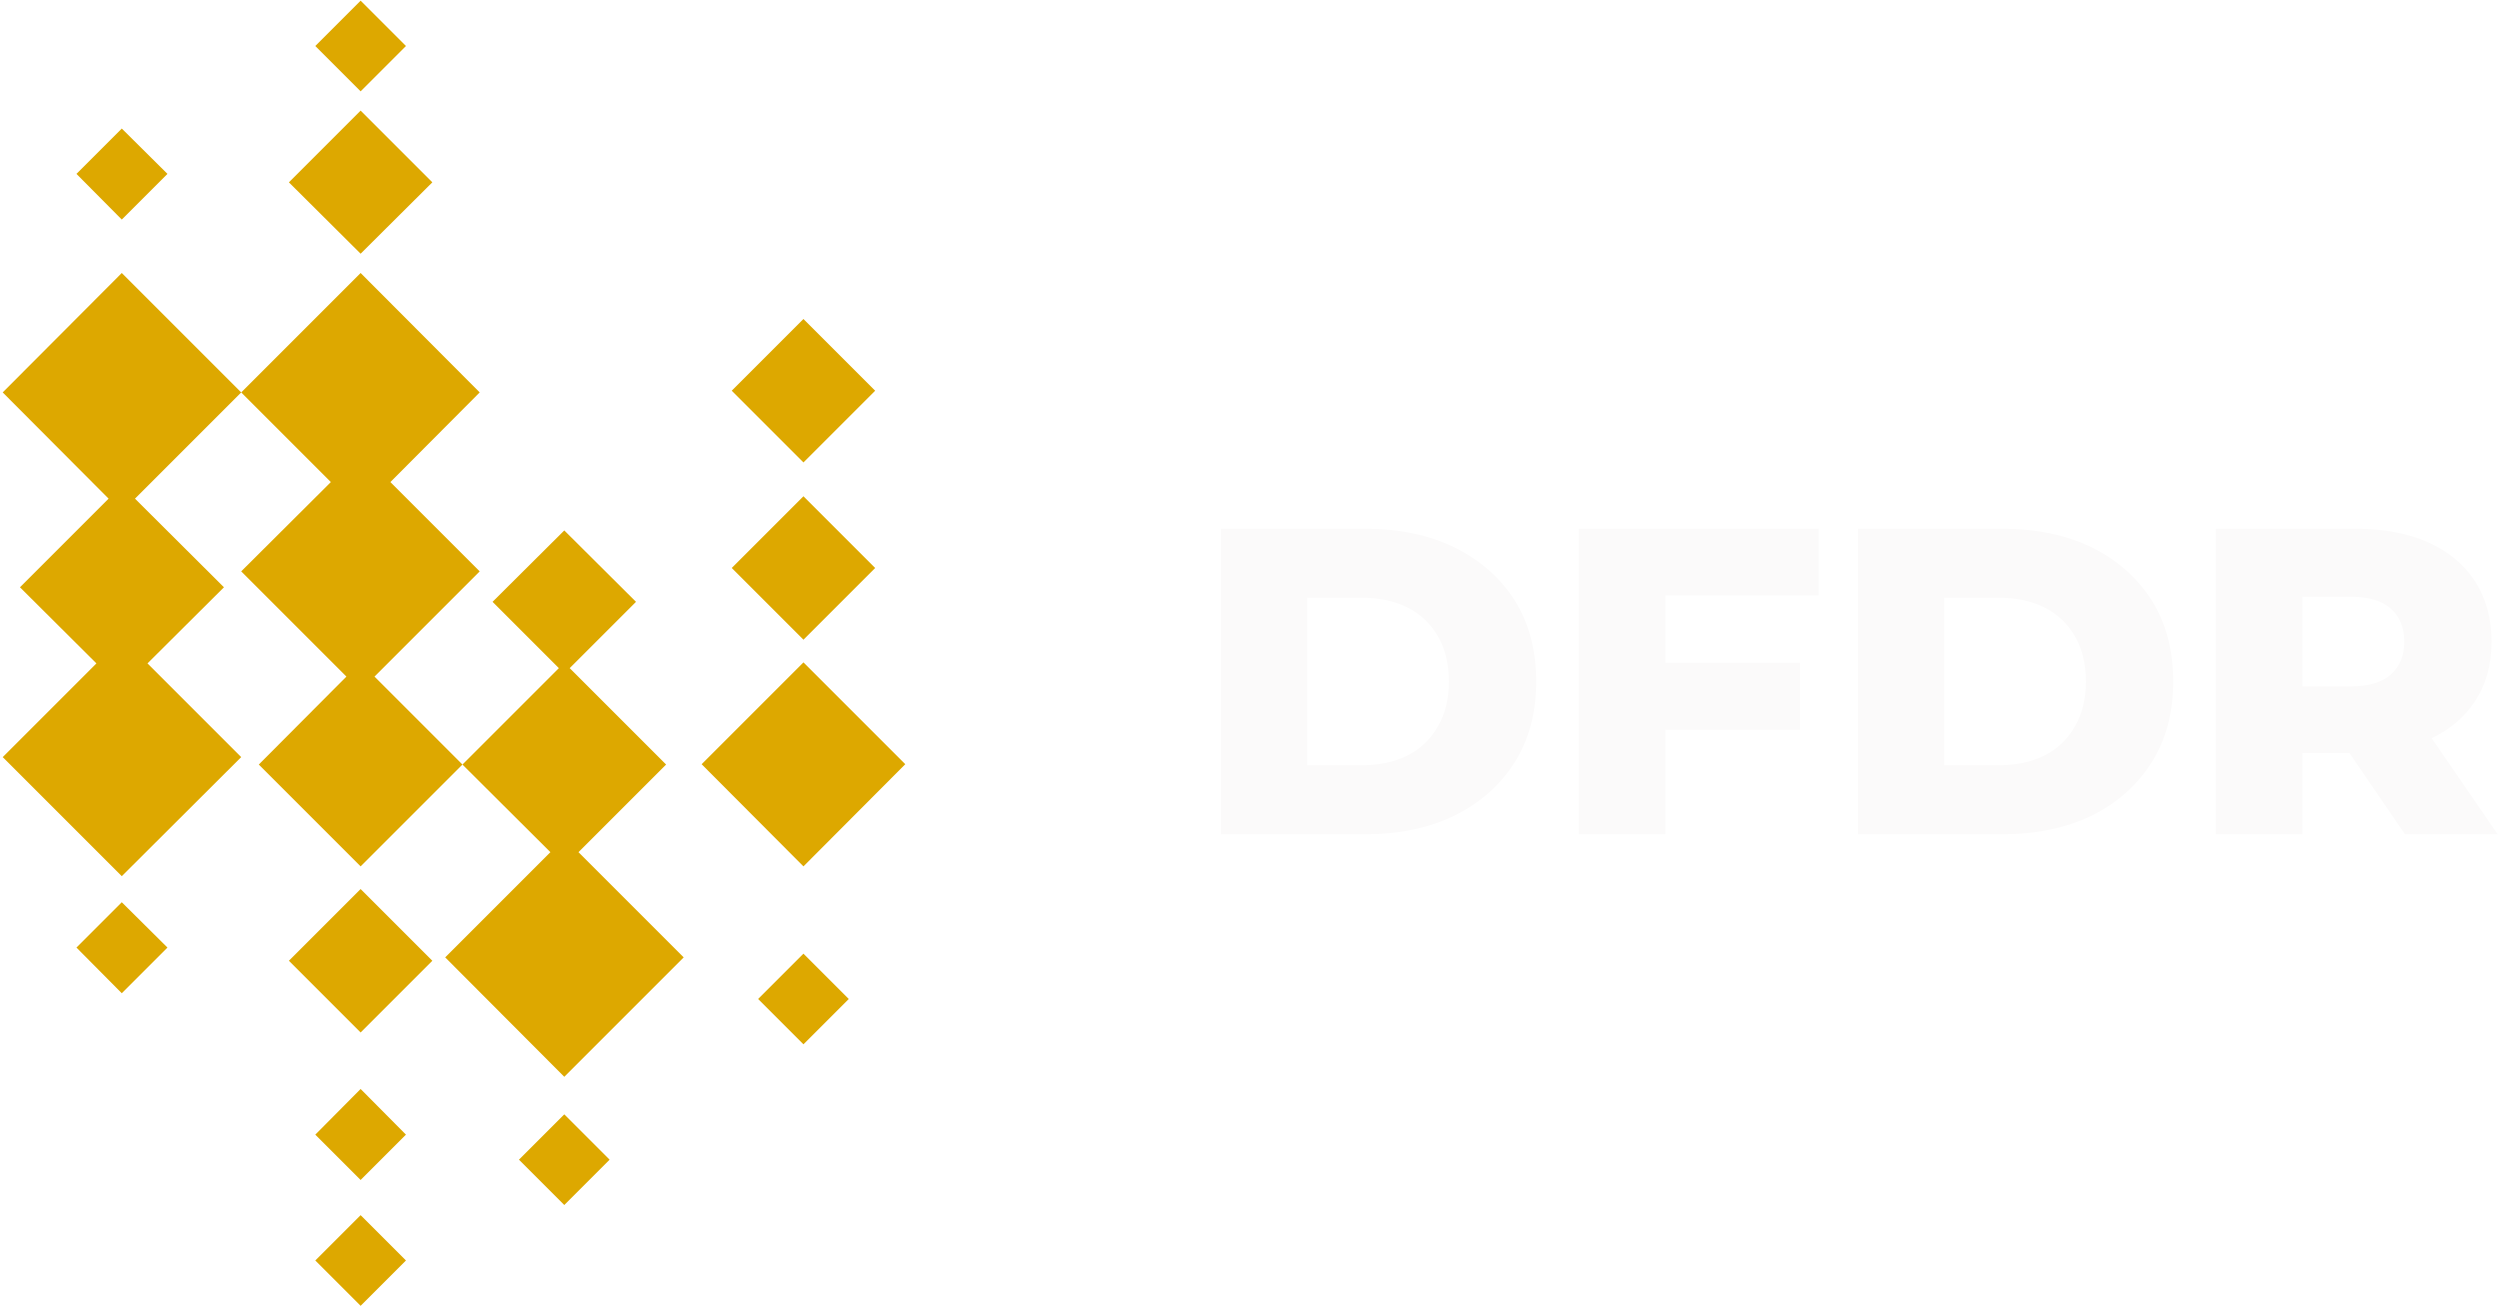
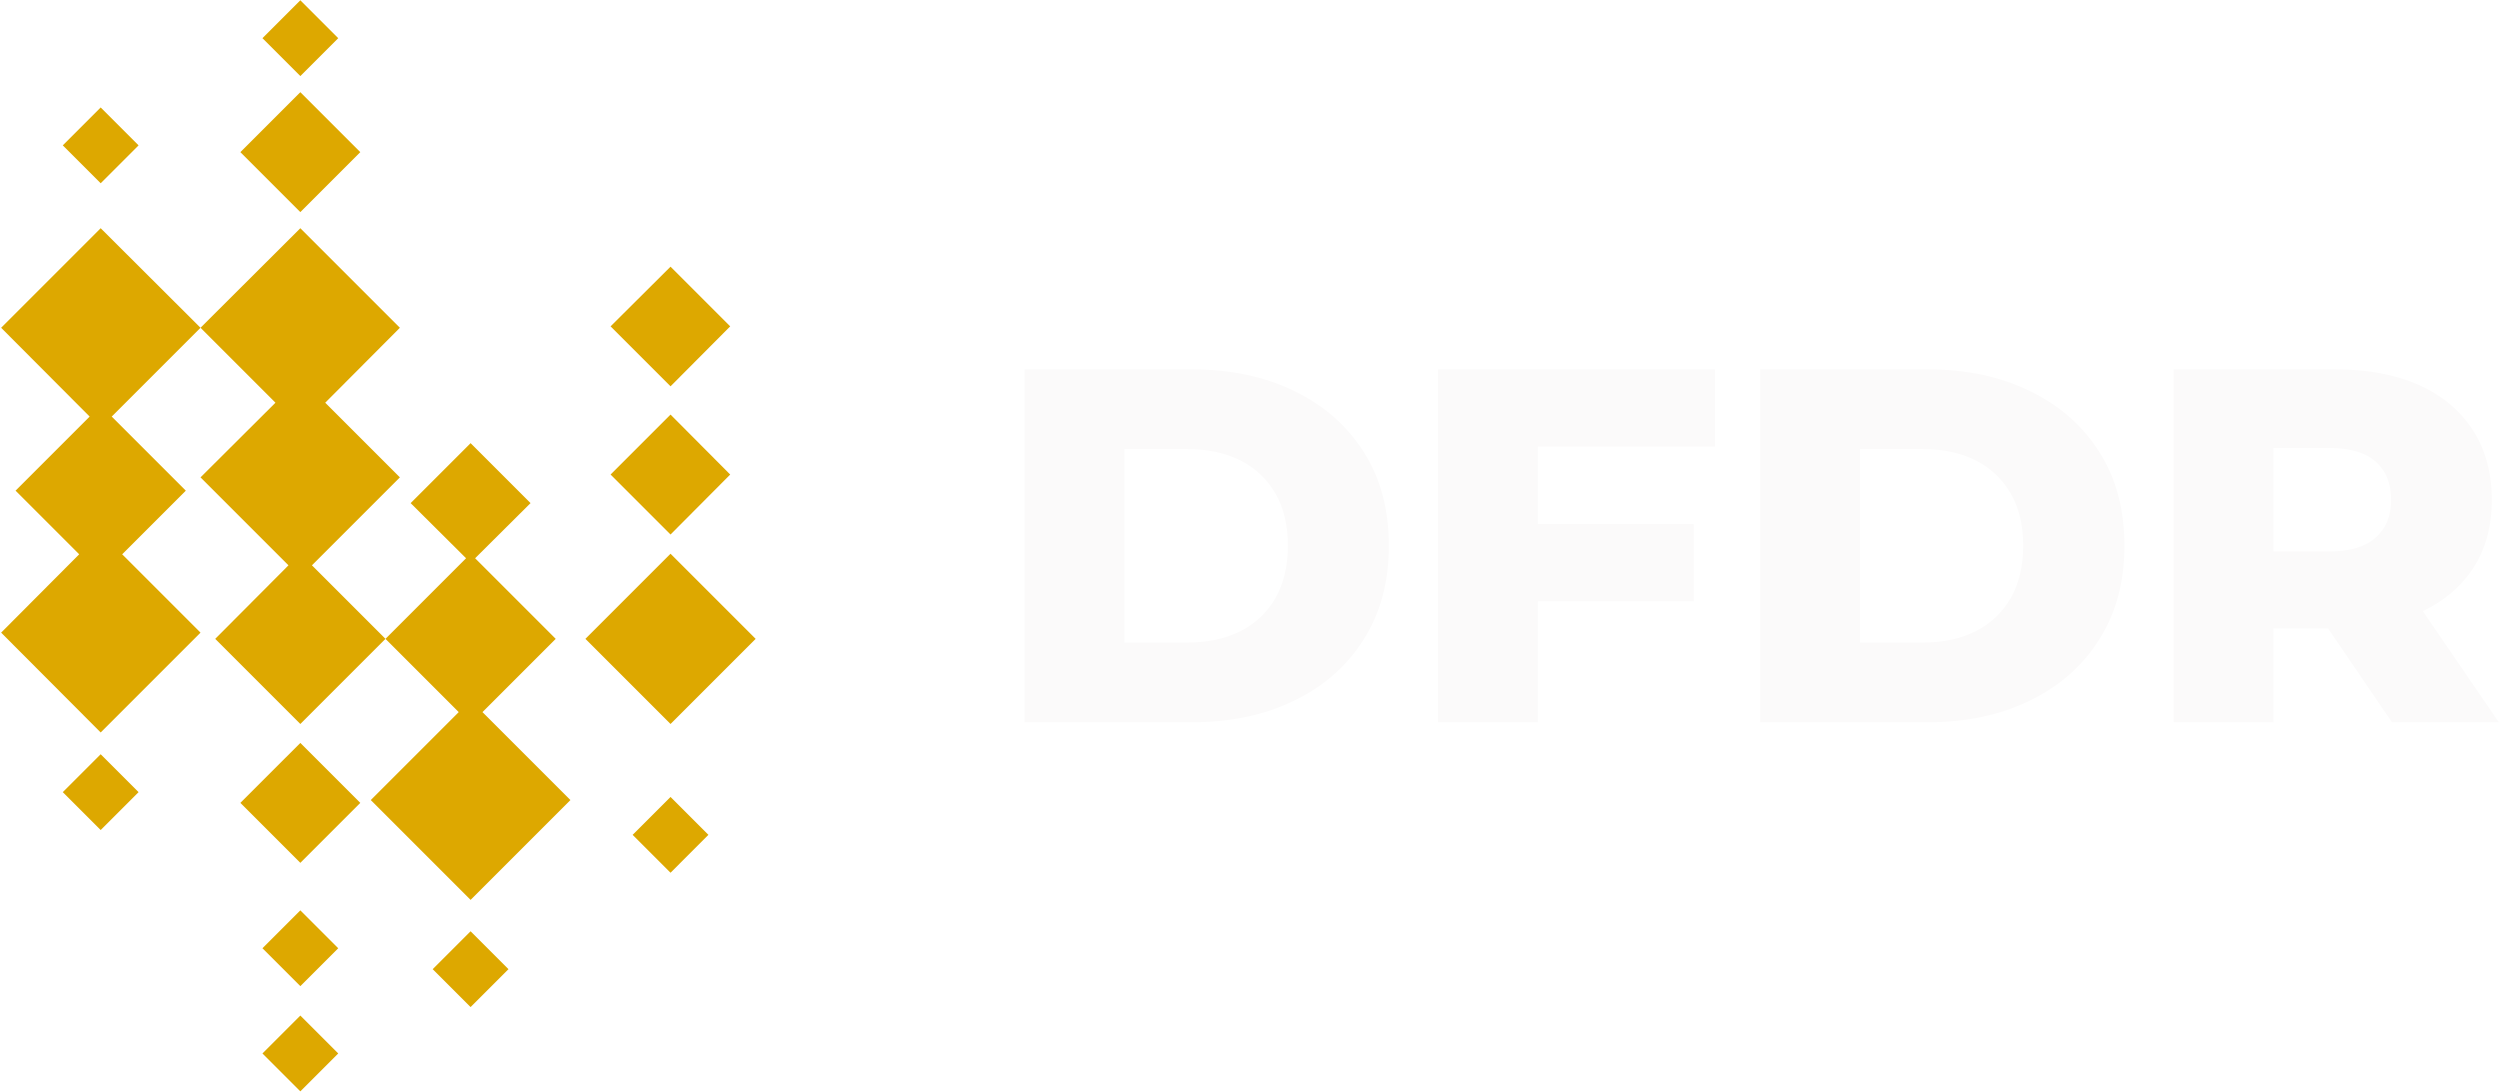
- <svg xmlns="http://www.w3.org/2000/svg" version="1.2" viewBox="0 0 739 386" width="739" height="386">
-   <style>
- 		.s0 { fill: #fbfafa } 
- 		.s1 { fill: #dda800 } 
- 	</style>
-   <g id="Layer">
-     <path id="Layer" fill-rule="evenodd" class="s0" d="m360.9 246.6v-90.3h42.7q15 0 26.3 5.5 11.4 5.6 17.8 15.6 6.4 10.1 6.4 24.1 0 13.8-6.4 23.9-6.4 10.1-17.8 15.7-11.3 5.5-26.3 5.5c0 0-42.7 0-42.7 0zm25.5-20.4h16.2q7.7 0 13.5-2.9 5.7-2.9 8.9-8.5 3.3-5.6 3.3-13.3 0-7.9-3.3-13.5-3.2-5.5-8.9-8.4-5.8-2.9-13.5-2.9h-16.2z" />
-     <path id="Layer" class="s0" d="m537.6 176v-19.7h-70.9v90.3h25.6v-30.9h39.8v-19.8h-39.8v-19.9h45.3z" />
-     <path id="Layer" fill-rule="evenodd" class="s0" d="m549.2 246.6v-90.3h42.7q15 0 26.4 5.5 11.3 5.6 17.7 15.6 6.4 10.1 6.4 24.1 0 13.8-6.4 23.9-6.4 10.1-17.7 15.7-11.4 5.5-26.4 5.5c0 0-42.7 0-42.7 0zm25.5-20.4h16.2q7.7 0 13.5-2.9 5.7-2.9 8.9-8.5 3.3-5.6 3.3-13.3 0-7.9-3.3-13.5-3.2-5.5-8.9-8.4-5.8-2.9-13.5-2.9h-16.2z" />
-     <path id="Layer" fill-rule="evenodd" class="s0" d="m694.5 222.6h-13.9v24h-25.6v-90.3h41.3q12.4 0 21.4 4 9 4 13.9 11.5 4.9 7.6 4.9 17.9 0 10.2-4.9 17.6-4.6 7-12.8 10.9l19.5 28.4h-27.4c0 0-16.4-24-16.4-24zm0.3-46.2h-14.2v26.5h14.2q8 0 11.9-3.5 4-3.5 4-9.7 0-6.3-4-9.8-3.9-3.5-11.9-3.5z" />
-   </g>
-   <g id="Layer">
-     <path id="Layer" class="s1" d="m237.5 195.8l30.1 30.1-30.1 30.2-30.1-30.2z" />
-     <path id="Layer" class="s1" d="m36 80.7l-35.2 35.3 31.3 31.4-26.2 26.2 22.6 22.5-27.7 27.7 35.2 35.2 35.3-35.2-27.7-27.7 22.6-22.5-26.3-26.2 31.4-31.4-35.3-35.3z" />
-     <path id="Layer" class="s1" d="m106.6 262.8l21.2 21.2-21.2 21.2-21.2-21.2z" />
-     <g id="Layer">
-       <path id="Layer" class="s1" d="m171 251.9l25.9-25.9-28.5-28.5 19.6-19.6-21.2-21.1-21.2 21.1 19.6 19.6-28.5 28.5 26 25.9-31.1 31.1 35.2 35.3 35.3-35.3-31.1-31.1z" />
-       <path id="Layer" class="s1" d="m110.7 200l31.1-31.1-26.4-26.4 26.4-26.5-35.2-35.3-35.3 35.3 26.5 26.5-26.5 26.4 31.1 31.1-25.9 26 30.1 30.1 30.1-30.1-26-26z" />
-     </g>
-     <path id="Layer" class="s1" d="m237.5 146.7l21.2 21.2-21.2 21.2-21.2-21.2z" />
-     <path id="Layer" class="s1" d="m106.6 321.9l13.4 13.5-13.4 13.4-13.4-13.4z" />
-     <path id="Layer" class="s1" d="m106.6 0.2l13.4 13.4-13.4 13.4-13.4-13.4z" />
-     <path id="Layer" class="s1" d="m106.6 359.2l13.4 13.4-13.4 13.4-13.4-13.4z" />
-     <path id="Layer" class="s1" d="m237.5 281.9l13.4 13.4-13.4 13.4-13.4-13.4z" />
-     <path id="Layer" class="s1" d="m36 38l13.5 13.4-13.5 13.5-13.4-13.5z" />
-     <path id="Layer" class="s1" d="m166.8 356.2l-13.4-13.4 13.4-13.4 13.4 13.4z" />
-     <path id="Layer" class="s1" d="m36 266.7l13.5 13.4-13.5 13.5-13.4-13.5z" />
-     <path id="Layer" class="s1" d="m106.6 32.7l21.2 21.2-21.2 21.1-21.2-21.1z" />
-     <path id="Layer" class="s1" d="m237.5 94.3l21.2 21.2-21.2 21.2-21.2-21.2z" />
-   </g>
+ <svg xmlns="http://www.w3.org/2000/svg" version="1.2" viewBox="0 0 884 386" width="884" height="386">
+   <style>.a{fill:#fbfafa}.b{fill:#dda800}</style>
+   <path fill-rule="evenodd" class="a" d="m362.3 255.4v-124.8h59q20.7 0 36.4 7.7 15.7 7.6 24.5 21.5 8.9 13.9 8.9 33.2 0 19.1-8.9 33.1-8.8 14-24.5 21.6-15.7 7.7-36.4 7.7zm35.3-28.2h22.3q10.7 0 18.7-4 7.9-4 12.4-11.7 4.4-7.8 4.4-18.5 0-10.9-4.4-18.5-4.5-7.7-12.4-11.7-8-4-18.7-4h-22.3c0 0 0 68.4 0 68.4z" />
+   <path class="a" d="m606.4 157.9v-27.3h-97.9v124.8h35.3v-42.8h55.1v-27.3h-55.1v-27.4h62.6z" />
+   <path fill-rule="evenodd" class="a" d="m622.4 255.4v-124.8h59.1q20.6 0 36.3 7.7 15.7 7.6 24.5 21.5 8.9 13.9 8.9 33.2 0 19.1-8.9 33.1-8.8 14-24.5 21.6-15.7 7.7-36.3 7.7zm35.3-28.2h22.3q10.7 0 18.6-4 7.9-4 12.4-11.7 4.4-7.8 4.4-18.5 0-10.9-4.4-18.5-4.5-7.7-12.4-11.7-7.9-4-18.6-4h-22.3c0 0 0 68.4 0 68.4z" />
+   <path fill-rule="evenodd" class="a" d="m823.2 222.2h-19.3v33.2h-35.3v-124.8h57.1q17.1 0 29.5 5.5 12.4 5.5 19.2 16 6.7 10.4 6.7 24.7 0 14.1-6.7 24.3-6.4 9.6-17.7 15l26.9 39.3h-37.8c0 0-22.6-33.2-22.6-33.2zm0.3-63.8h-19.6v36.6h19.6q11.1 0 16.5-4.9 5.5-4.8 5.5-13.3 0-8.8-5.5-13.6-5.4-4.8-16.5-4.8z" />
+   <path class="b" d="m237.1 195.8l30.1 30.1-30.1 30.1-30.1-30.1z" />
+   <path class="b" d="m35.6 80.7l-35.2 35.2 31.3 31.4-26.2 26.2 22.5 22.5-27.6 27.7 35.2 35.3 35.3-35.3-27.7-27.7 22.5-22.5-26.2-26.2 31.4-31.4-35.3-35.2z" />
+   <path class="b" d="m106.2 262.7l21.2 21.2-21.2 21.2-21.2-21.2z" />
+   <path class="b" d="m170.6 251.8l25.9-25.9-28.5-28.5 19.6-19.5-21.2-21.2-21.2 21.2 19.6 19.5-28.5 28.5 25.9 25.9-31.1 31.1 35.3 35.3 35.3-35.3-31.1-31.1z" />
+   <path class="b" d="m110.3 199.9l31.1-31.1-26.4-26.4 26.4-26.5-35.2-35.2-35.3 35.2 26.5 26.5-26.5 26.4 31.1 31.1-25.9 26 30.1 30.1 30.1-30.1-26-26z" />
+   <path class="b" d="m237.1 146.6l21.1 21.2-21.1 21.2-21.2-21.2z" />
+   <path class="b" d="m106.2 321.9l13.4 13.4-13.4 13.4-13.4-13.4z" />
+   <path class="b" d="m106.2 0.1l13.4 13.4-13.4 13.4-13.4-13.4z" />
+   <path class="b" d="m106.2 359.1l13.4 13.4-13.4 13.4-13.4-13.4z" />
+   <path class="b" d="m237.1 281.8l13.4 13.4-13.4 13.4-13.4-13.4z" />
+   <path class="b" d="m35.6 38l13.4 13.4-13.4 13.4-13.4-13.4z" />
+   <path class="b" d="m166.4 356.1l-13.4-13.4 13.4-13.4 13.4 13.4z" />
+   <path class="b" d="m35.6 266.7l13.4 13.4-13.4 13.4-13.4-13.4z" />
+   <path class="b" d="m106.2 32.6l21.2 21.2-21.2 21.2-21.2-21.2z" />
+   <path class="b" d="m237.1 94.3l21.1 21.1-21.1 21.2-21.2-21.2z" />
</svg>
